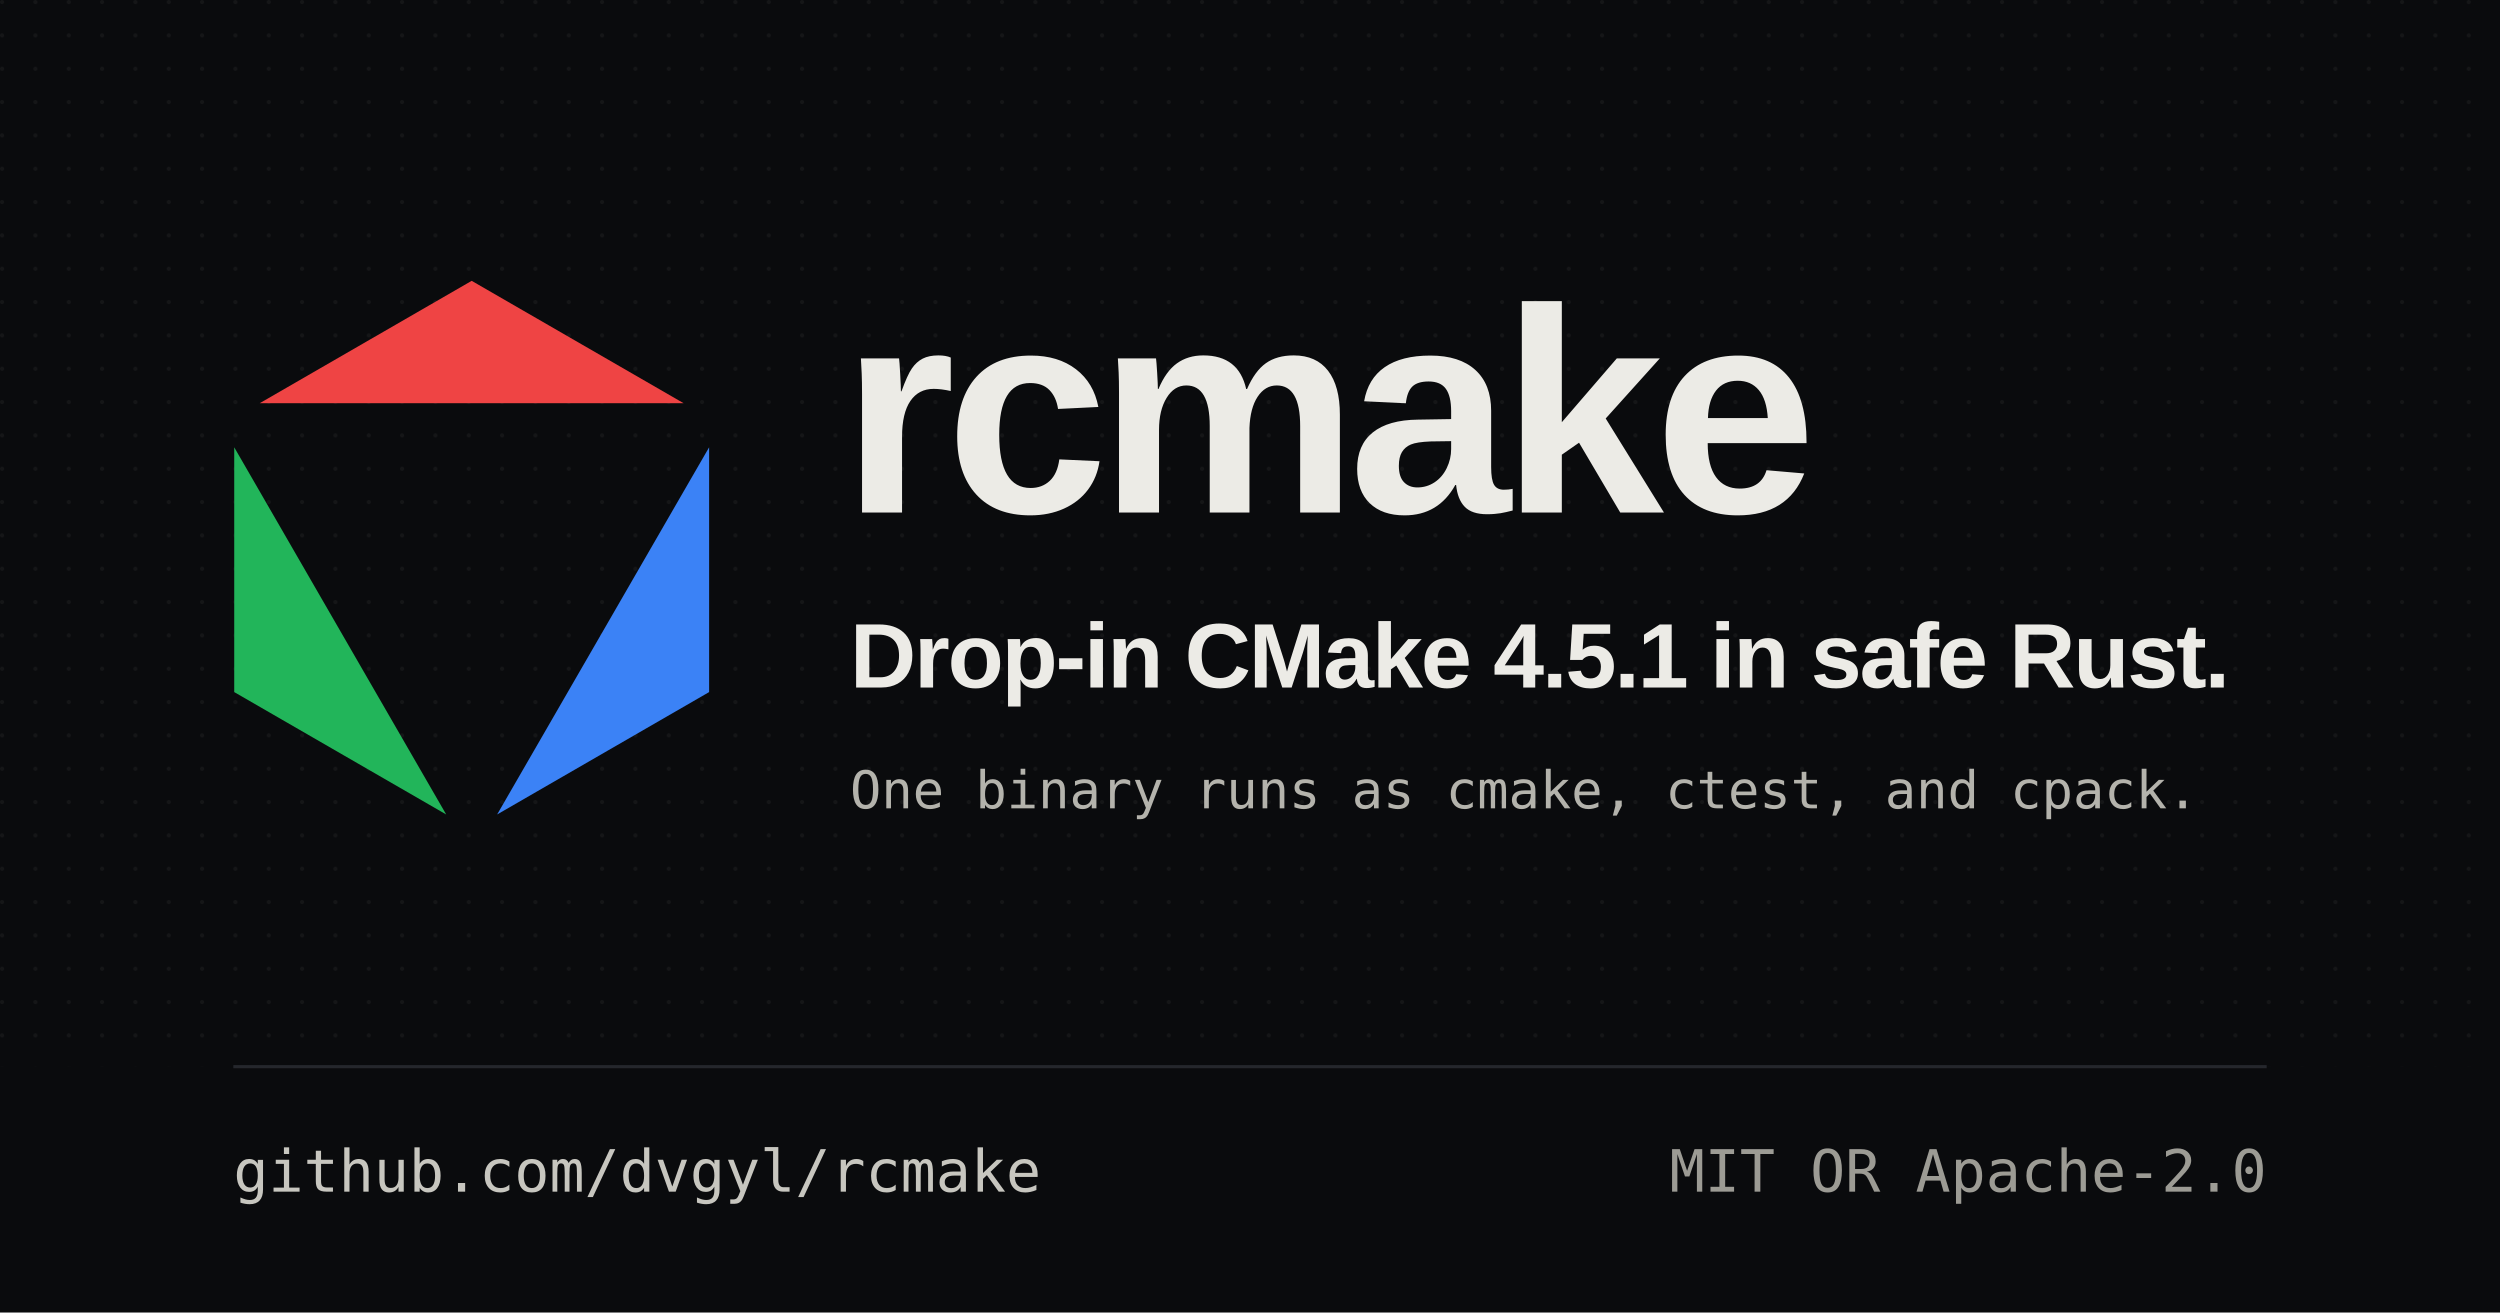
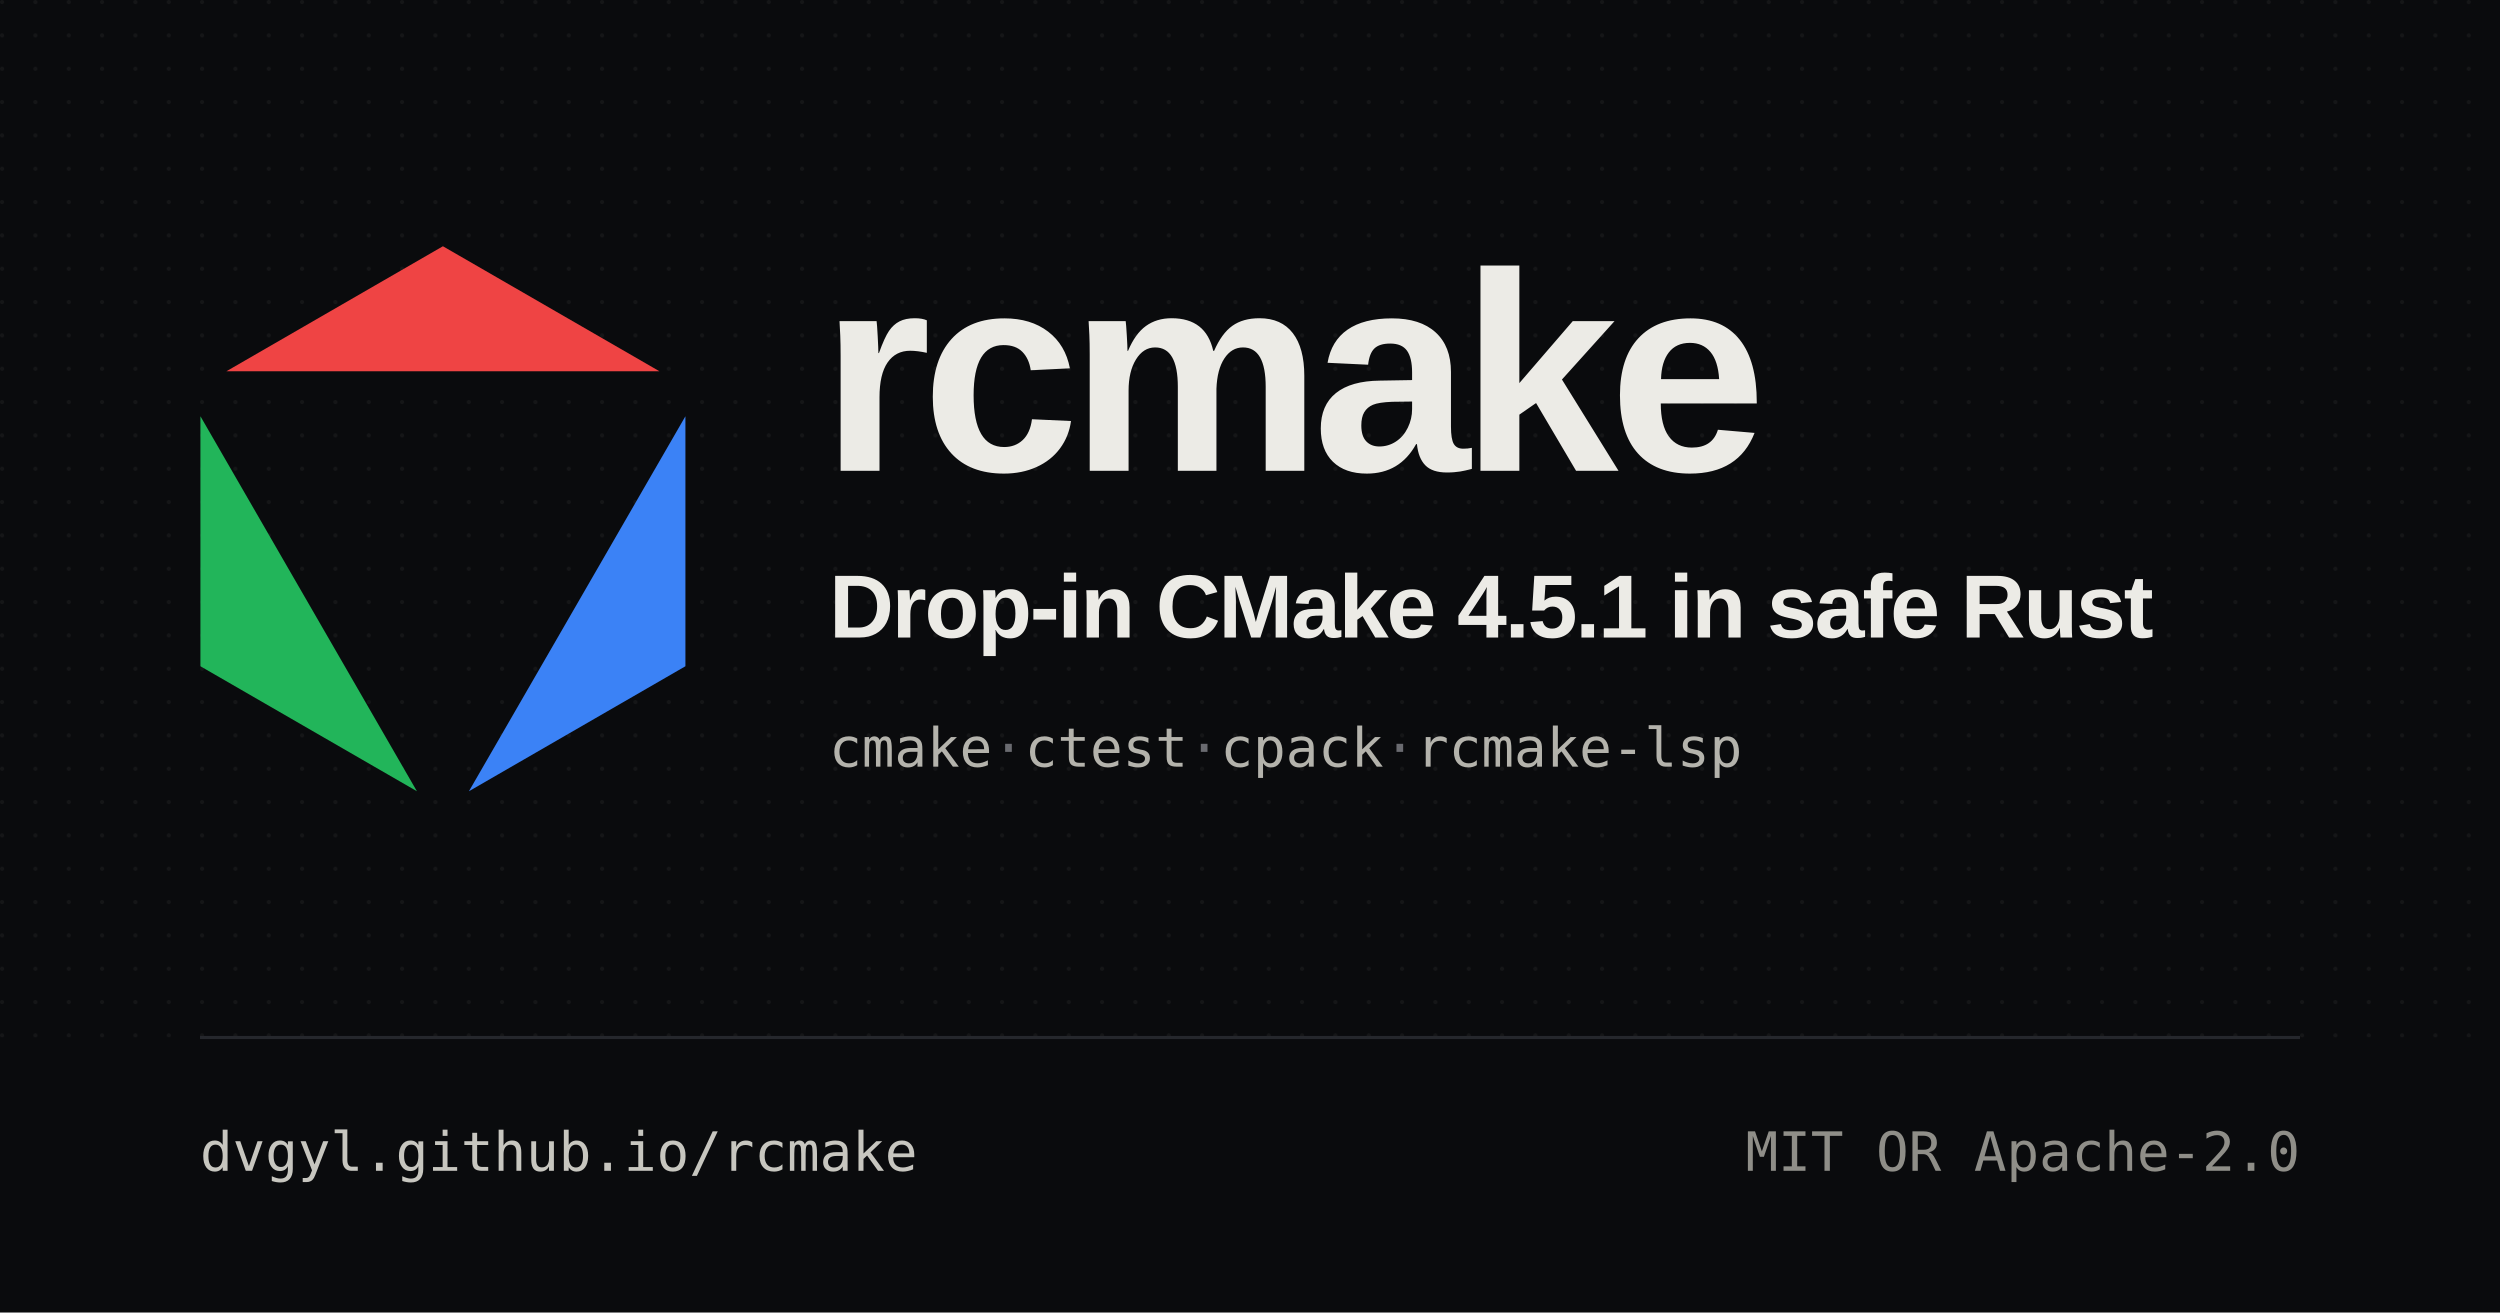
- <svg xmlns="http://www.w3.org/2000/svg" viewBox="0 0 1200 630" width="1200" height="630" role="img" aria-label="rcmake: Drop-in CMake 4.5.1 in safe Rust">
+ <svg xmlns="http://www.w3.org/2000/svg" viewBox="0 0 1200 630" width="1200" height="630" role="img" aria-label="rcmake: Drop-in CMake 4.5.1 in safe Rust (cmake, ctest, cpack, rcmake-lsp)">
  <defs>
    <pattern id="bench-dots" width="16" height="16" patternUnits="userSpaceOnUse">
      <circle cx="1" cy="1" r="1" fill="#ffffff" fill-opacity="0.045" />
    </pattern>
  </defs>
  <rect width="1200" height="630" fill="#0a0b0d" />
-   <rect width="1200" height="512" fill="url(#bench-dots)" />
-   <g transform="translate(76 116) scale(2.35)">
+   <rect width="1200" height="498" fill="url(#bench-dots)" />
+   <g transform="translate(59 99) scale(2.40)">
    <polygon points="64,8 20.70,33 107.30,33" fill="#EF4444" />
    <polygon points="15.50,42 15.50,92 58.80,117" fill="#22B55A" />
    <polygon points="112.50,42 112.50,92 69.20,117" fill="#3B82F6" />
  </g>
-   <text x="404" y="246" fill="#ecebe6" font-family="-apple-system, BlinkMacSystemFont, 'Segoe UI', 'Helvetica Neue', Arial, sans-serif" font-size="140" font-weight="700" letter-spacing="-4.5">rcmake</text>
-   <text x="408" y="330" fill="#ecebe6" font-family="-apple-system, BlinkMacSystemFont, 'Segoe UI', 'Helvetica Neue', Arial, sans-serif" font-size="44" font-weight="600" letter-spacing="-1">Drop-in CMake 4.5.1 in safe Rust.</text>
-   <text x="408" y="388" fill="#b4b3ac" font-family="ui-monospace, 'SF Mono', Menlo, Consolas, monospace" font-size="25">One binary runs as cmake, ctest, and cpack.</text>
-   <line x1="112" y1="512" x2="1088" y2="512" stroke="#25272c" stroke-width="1.5" />
-   <text x="112" y="572" fill="#c7c6bf" font-family="ui-monospace, 'SF Mono', Menlo, Consolas, monospace" font-size="28">github.com/dvgyl/rcmake</text>
-   <text x="1088" y="572" fill="#9c9b94" font-family="ui-monospace, 'SF Mono', Menlo, Consolas, monospace" font-size="28" text-anchor="end">MIT OR Apache-2.0</text>
+   <text x="394" y="226" fill="#ecebe6" font-family="-apple-system, BlinkMacSystemFont, 'SF Pro Display', 'Segoe UI', 'Helvetica Neue', Arial, sans-serif" font-size="136" font-weight="700" letter-spacing="-4.5">rcmake</text>
+   <text x="398" y="306" fill="#ecebe6" font-family="-apple-system, BlinkMacSystemFont, 'SF Pro Display', 'Segoe UI', 'Helvetica Neue', Arial, sans-serif" font-size="43" font-weight="600" letter-spacing="-1">Drop-in CMake 4.5.1 in safe Rust</text>
+   <text x="398" y="368" fill="#b4b3ac" font-family="ui-monospace, 'SF Mono', 'JetBrains Mono', Menlo, Consolas, monospace" font-size="26" font-weight="500">cmake<tspan fill="#6a6b70"> · </tspan>ctest<tspan fill="#6a6b70"> · </tspan>cpack<tspan fill="#6a6b70"> · </tspan>rcmake-lsp</text>
+   <line x1="96" y1="498" x2="1104" y2="498" stroke="#25272c" stroke-width="1.5" />
+   <text x="96" y="562" fill="#c7c6bf" font-family="ui-monospace, 'SF Mono', 'JetBrains Mono', Menlo, Consolas, monospace" font-size="26" font-weight="500">dvgyl.github.io/rcmake</text>
+   <text x="1104" y="562" fill="#8f8e88" font-family="ui-monospace, 'SF Mono', 'JetBrains Mono', Menlo, Consolas, monospace" font-size="26" text-anchor="end">MIT OR Apache-2.0</text>
</svg>
